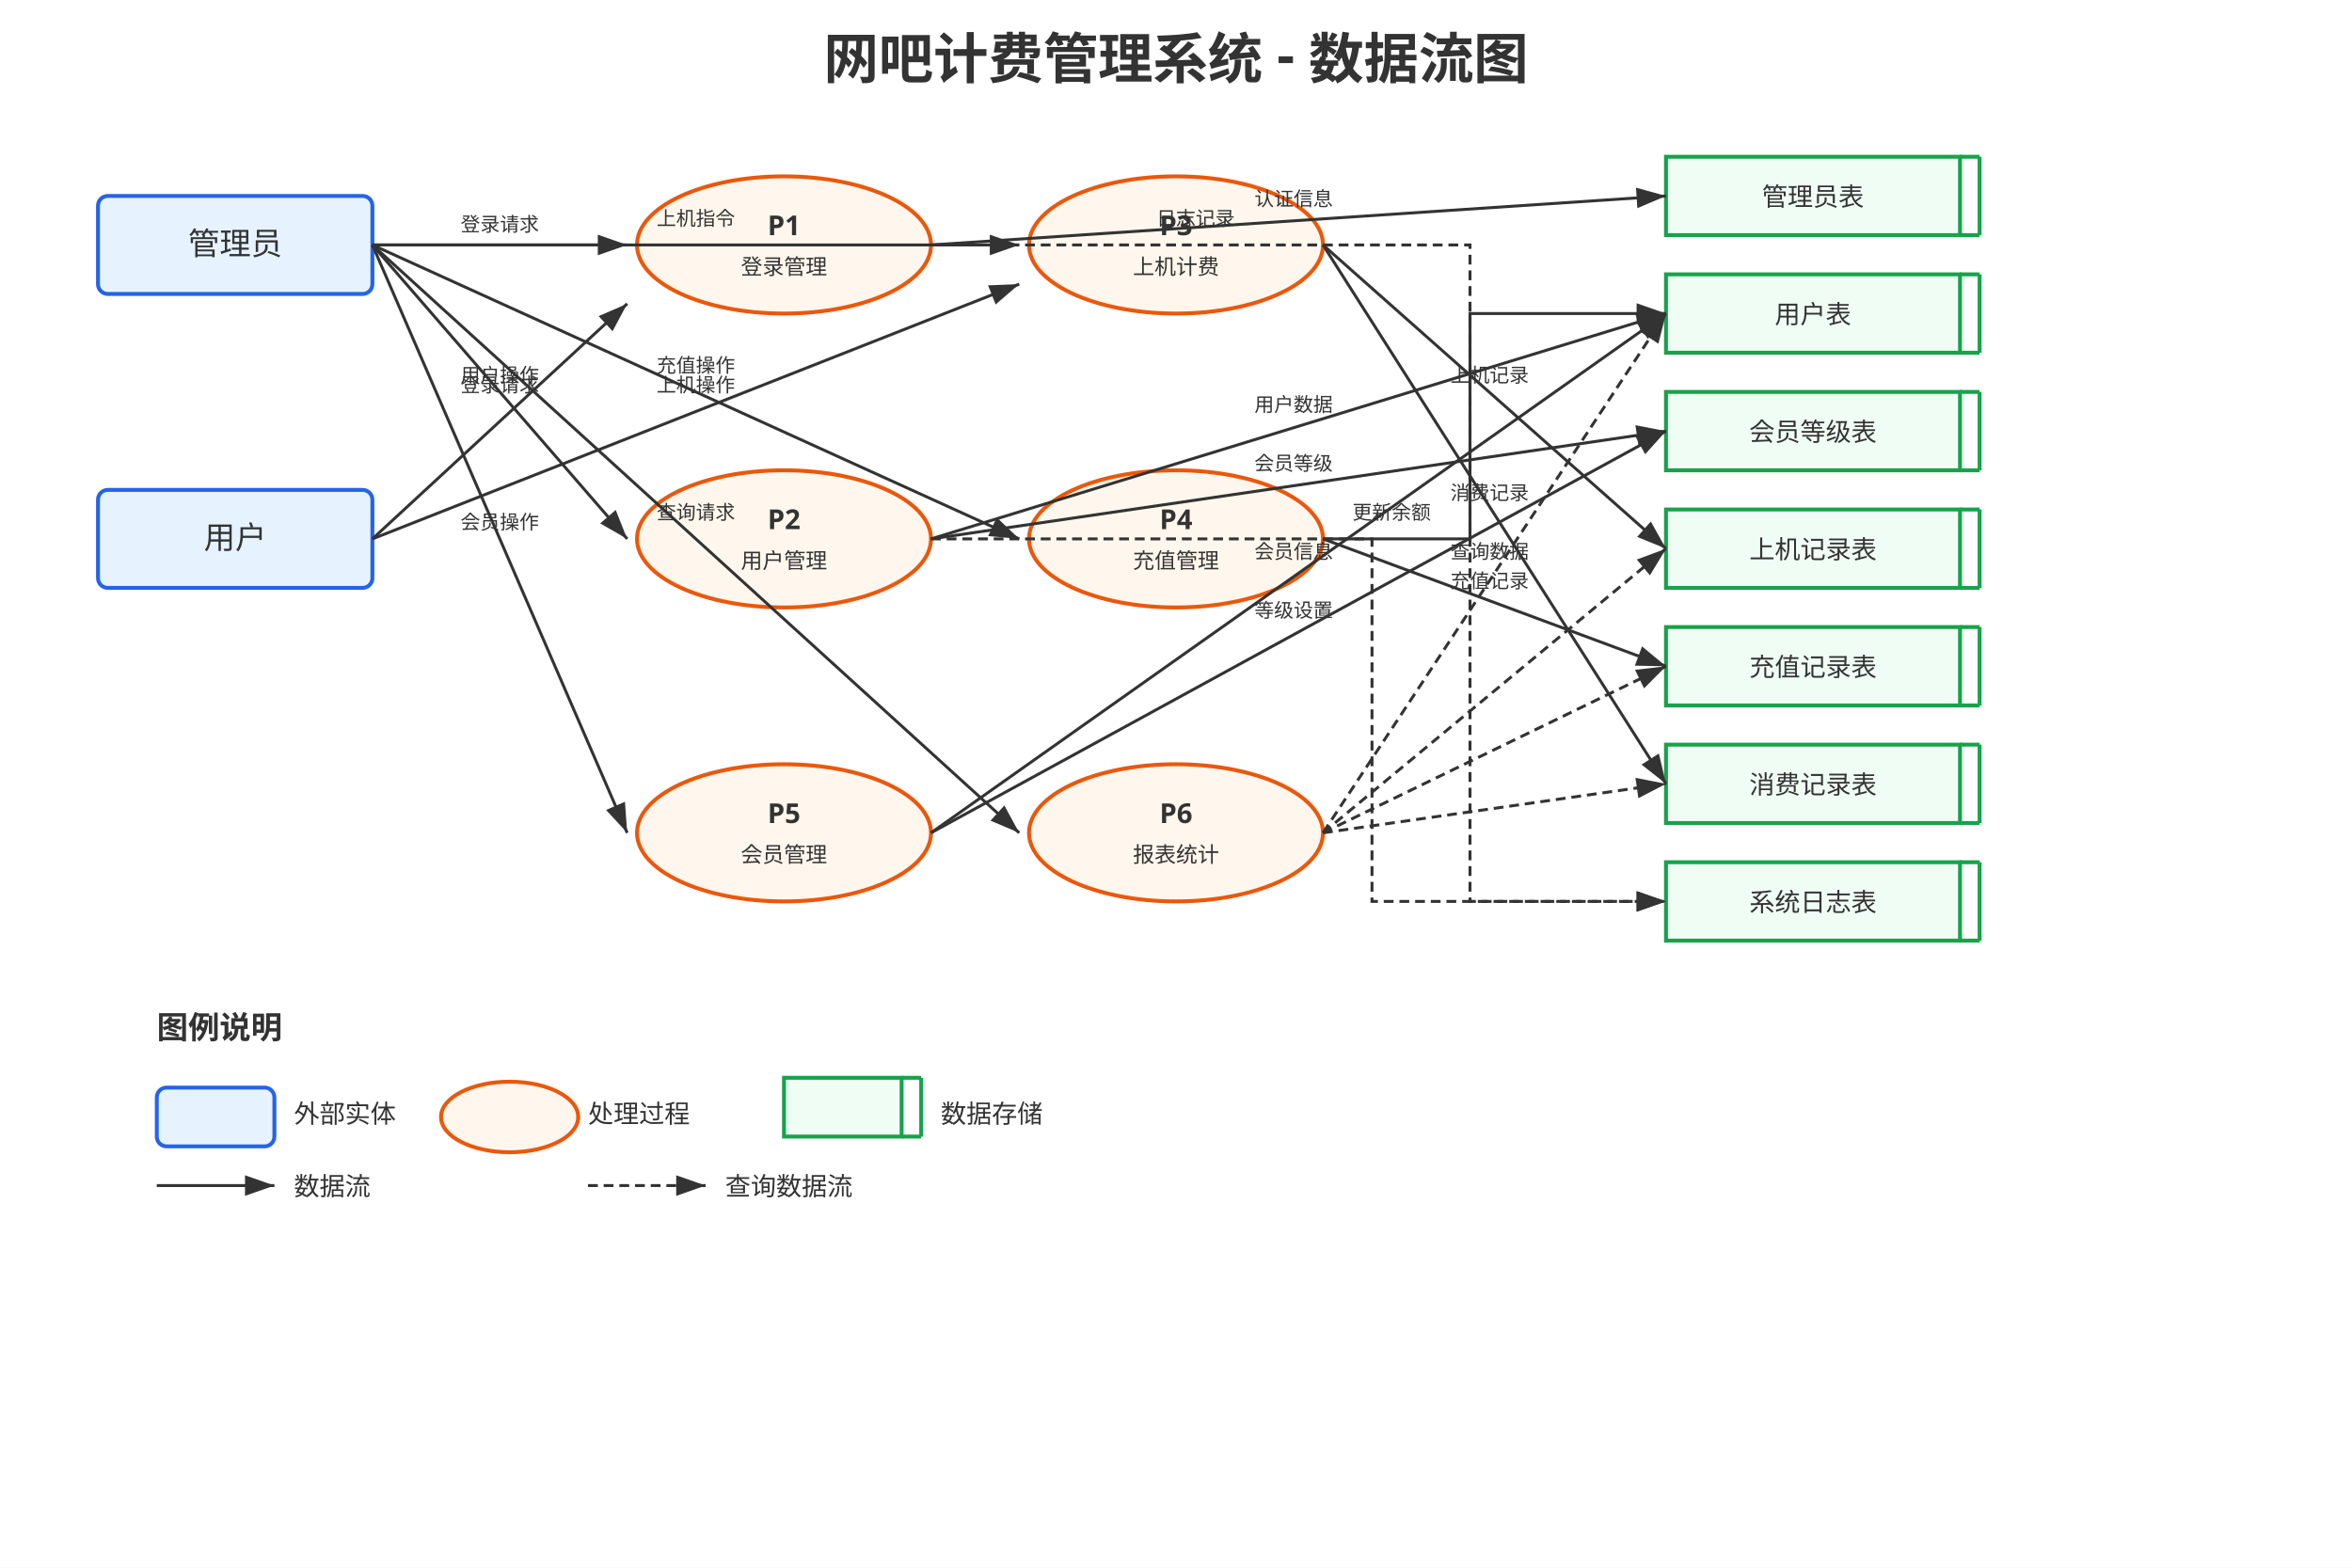
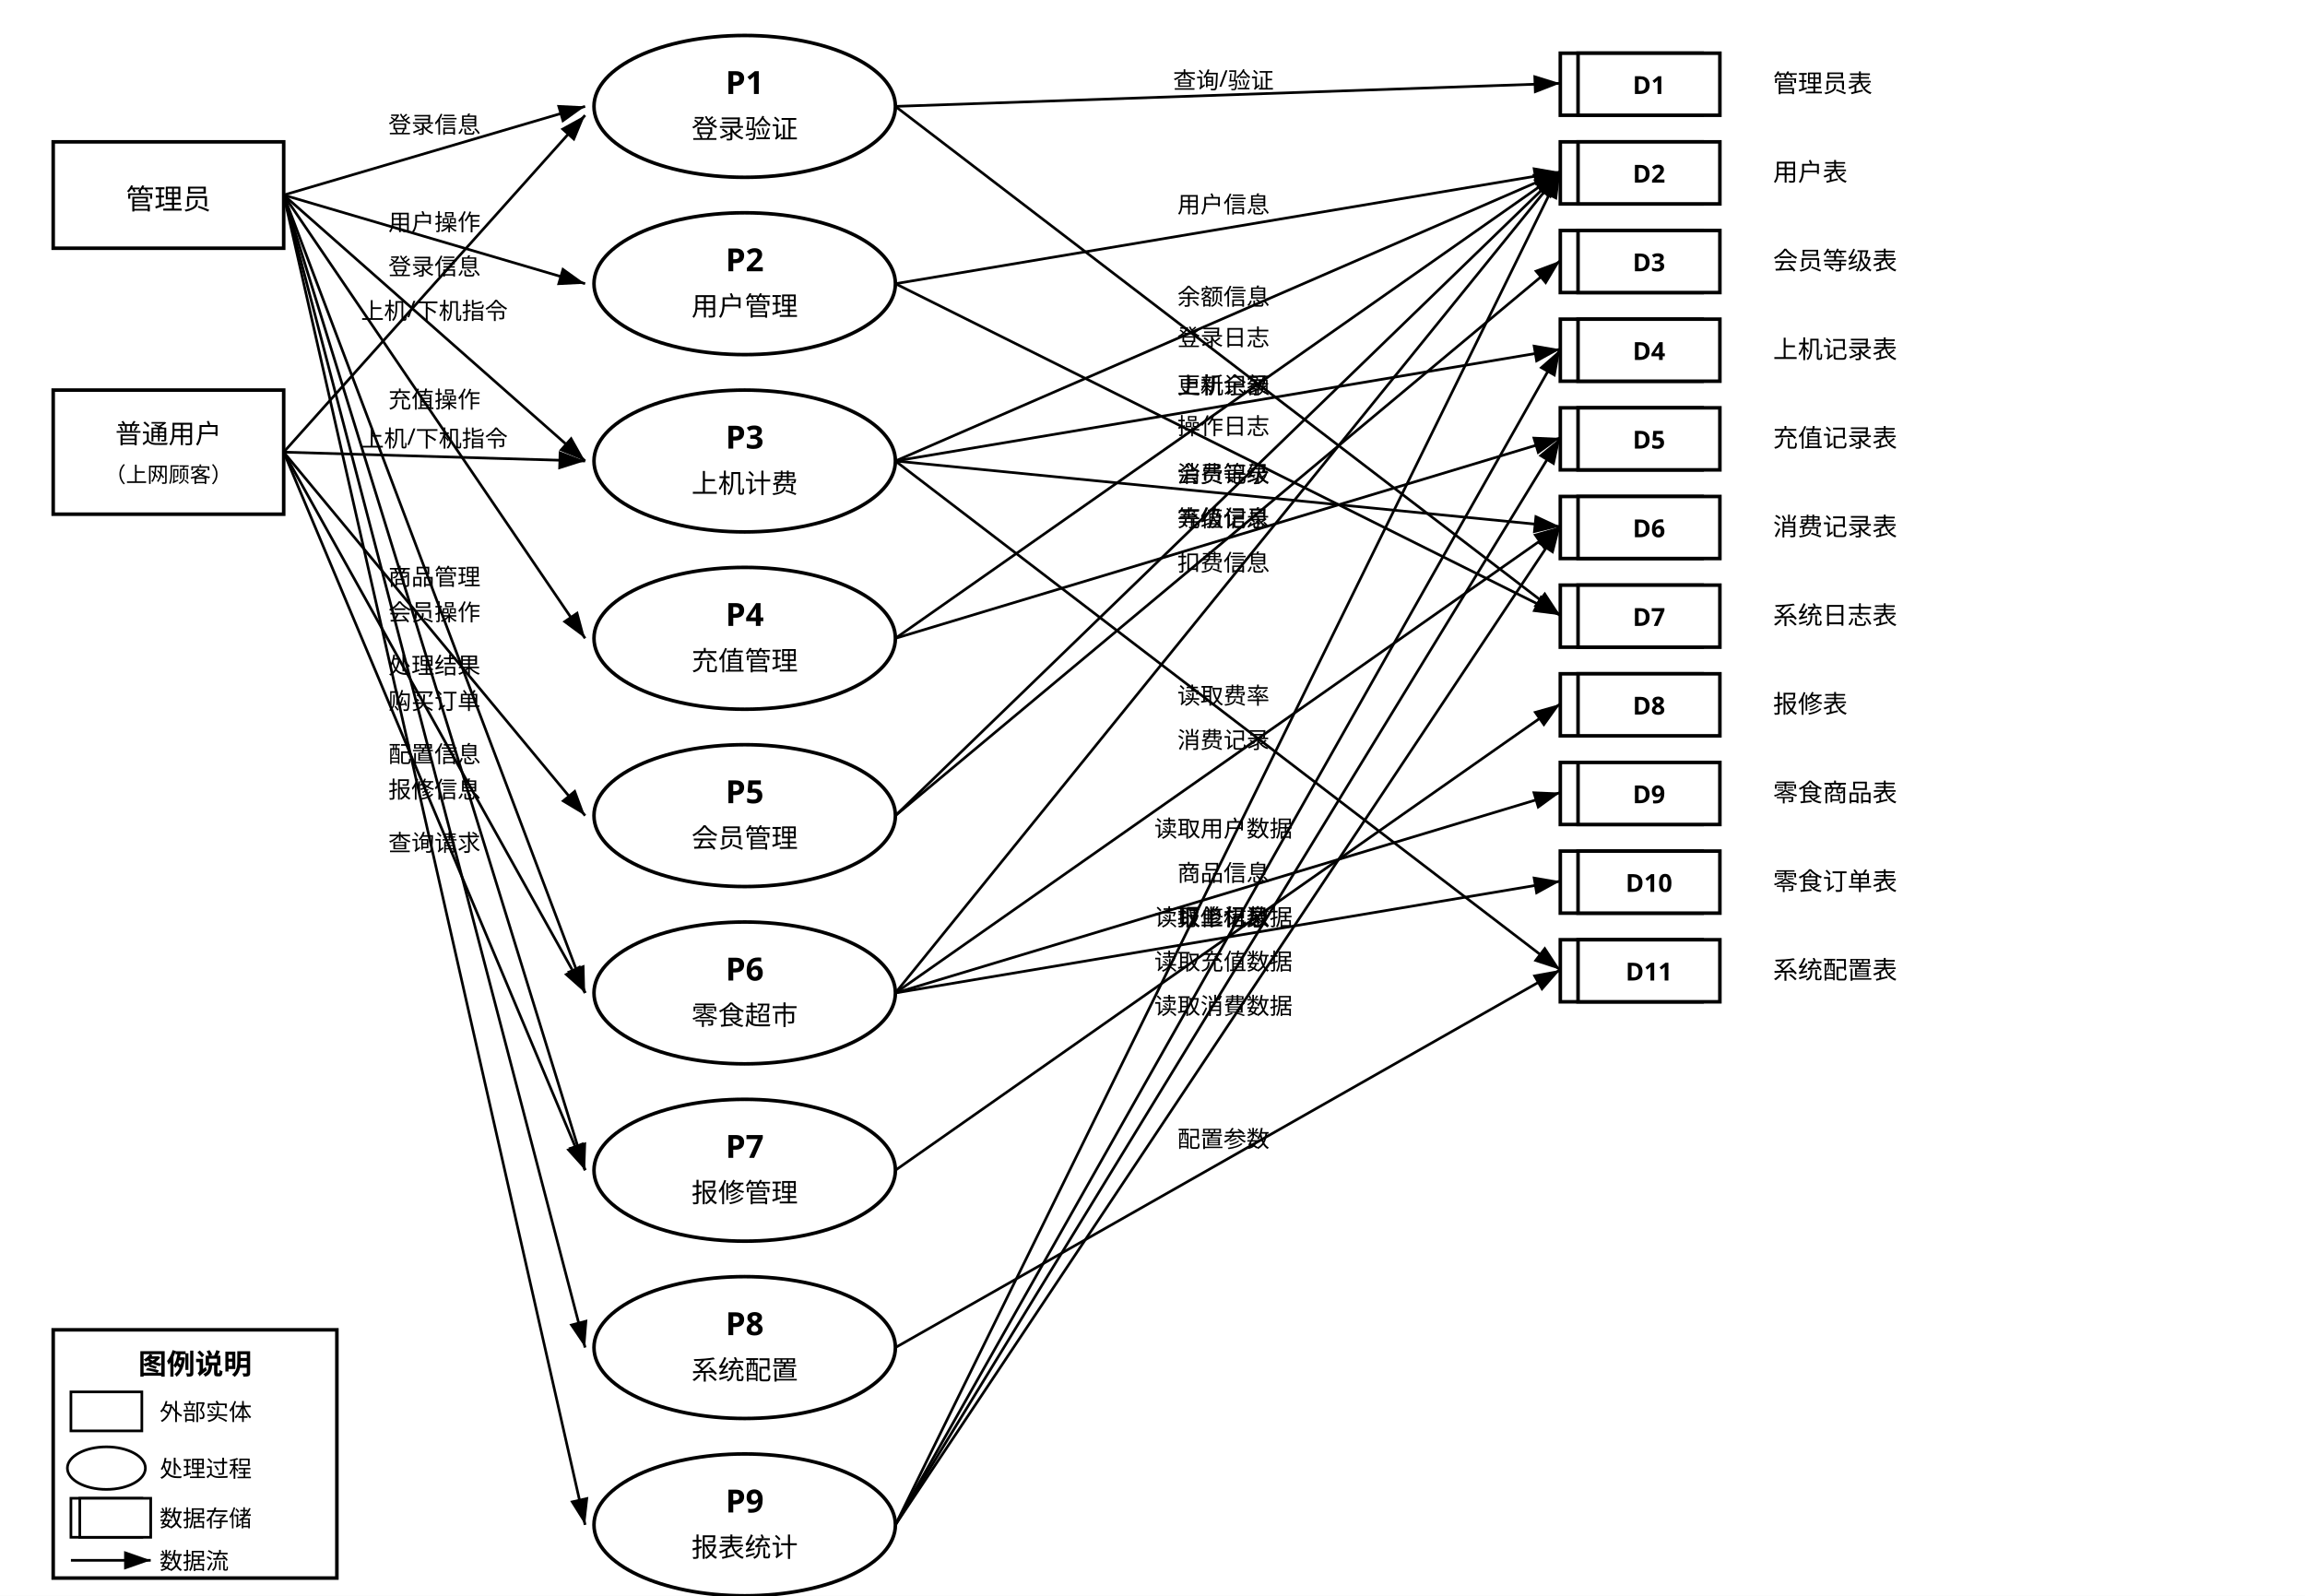
- <svg xmlns="http://www.w3.org/2000/svg" viewBox="0 0 1200 800" font-family="Microsoft YaHei, SimHei, sans-serif">
+ <svg xmlns="http://www.w3.org/2000/svg" viewBox="0 0 1300 900" font-family="SimHei, Microsoft YaHei, sans-serif">
  <defs>
    <marker id="arrow" markerWidth="10" markerHeight="7" refX="10" refY="3.5" orient="auto">
-       <polygon points="0 0, 10 3.5, 0 7" fill="#333" />
+       <polygon points="0 0, 10 3.5, 0 7" fill="#000" />
    </marker>
  </defs>
-   <rect width="1200" height="800" fill="#ffffff" />
-   <text x="600" y="40" text-anchor="middle" font-size="28" font-weight="bold" fill="#333">网吧计费管理系统 - 数据流图</text>
-   <rect x="50" y="100" width="140" height="50" rx="5" ry="5" fill="#e6f3ff" stroke="#2563eb" stroke-width="2" />
-   <text x="120" y="130" text-anchor="middle" font-size="16" fill="#333">管理员</text>
-   <rect x="50" y="250" width="140" height="50" rx="5" ry="5" fill="#e6f3ff" stroke="#2563eb" stroke-width="2" />
-   <text x="120" y="280" text-anchor="middle" font-size="16" fill="#333">用户</text>
-   <ellipse cx="400" cy="125" rx="75" ry="35" fill="#fff7ed" stroke="#ea580c" stroke-width="2" />
-   <text x="400" y="120" text-anchor="middle" font-size="14" font-weight="bold" fill="#333">P1</text>
-   <text x="400" y="140" text-anchor="middle" font-size="11" fill="#333">登录管理</text>
-   <ellipse cx="400" cy="275" rx="75" ry="35" fill="#fff7ed" stroke="#ea580c" stroke-width="2" />
-   <text x="400" y="270" text-anchor="middle" font-size="14" font-weight="bold" fill="#333">P2</text>
-   <text x="400" y="290" text-anchor="middle" font-size="11" fill="#333">用户管理</text>
-   <ellipse cx="600" cy="125" rx="75" ry="35" fill="#fff7ed" stroke="#ea580c" stroke-width="2" />
-   <text x="600" y="120" text-anchor="middle" font-size="14" font-weight="bold" fill="#333">P3</text>
-   <text x="600" y="140" text-anchor="middle" font-size="11" fill="#333">上机计费</text>
-   <ellipse cx="600" cy="275" rx="75" ry="35" fill="#fff7ed" stroke="#ea580c" stroke-width="2" />
-   <text x="600" y="270" text-anchor="middle" font-size="14" font-weight="bold" fill="#333">P4</text>
-   <text x="600" y="290" text-anchor="middle" font-size="11" fill="#333">充值管理</text>
-   <ellipse cx="400" cy="425" rx="75" ry="35" fill="#fff7ed" stroke="#ea580c" stroke-width="2" />
-   <text x="400" y="420" text-anchor="middle" font-size="14" font-weight="bold" fill="#333">P5</text>
-   <text x="400" y="440" text-anchor="middle" font-size="11" fill="#333">会员管理</text>
-   <ellipse cx="600" cy="425" rx="75" ry="35" fill="#fff7ed" stroke="#ea580c" stroke-width="2" />
-   <text x="600" y="420" text-anchor="middle" font-size="14" font-weight="bold" fill="#333">P6</text>
-   <text x="600" y="440" text-anchor="middle" font-size="11" fill="#333">报表统计</text>
-   <g transform="translate(850, 80)">
-     <rect x="0" y="0" width="150" height="40" fill="#f0fdf4" stroke="#16a34a" stroke-width="2" />
-     <line x1="150" y1="0" x2="160" y2="0" stroke="#16a34a" stroke-width="2" />
-     <line x1="160" y1="0" x2="160" y2="40" stroke="#16a34a" stroke-width="2" />
-     <line x1="150" y1="40" x2="160" y2="40" stroke="#16a34a" stroke-width="2" />
-     <text x="75" y="25" text-anchor="middle" font-size="13" fill="#333">管理员表</text>
+   <rect width="1300" height="900" fill="#fff" />
+   <rect x="30" y="80" width="130" height="60" fill="#fff" stroke="#000" stroke-width="2" />
+   <text x="95" y="118" text-anchor="middle" font-size="16" fill="#000">管理员</text>
+   <rect x="30" y="220" width="130" height="70" fill="#fff" stroke="#000" stroke-width="2" />
+   <text x="95" y="250" text-anchor="middle" font-size="15" fill="#000">普通用户</text>
+   <text x="95" y="272" text-anchor="middle" font-size="12" fill="#000">（上网顾客）</text>
+   <ellipse cx="420" cy="60" rx="85" ry="40" fill="#fff" stroke="#000" stroke-width="2" />
+   <text x="420" y="53" text-anchor="middle" font-size="18" font-weight="bold" fill="#000">P1</text>
+   <text x="420" y="78" text-anchor="middle" font-size="15" fill="#000">登录验证</text>
+   <ellipse cx="420" cy="160" rx="85" ry="40" fill="#fff" stroke="#000" stroke-width="2" />
+   <text x="420" y="153" text-anchor="middle" font-size="18" font-weight="bold" fill="#000">P2</text>
+   <text x="420" y="178" text-anchor="middle" font-size="15" fill="#000">用户管理</text>
+   <ellipse cx="420" cy="260" rx="85" ry="40" fill="#fff" stroke="#000" stroke-width="2" />
+   <text x="420" y="253" text-anchor="middle" font-size="18" font-weight="bold" fill="#000">P3</text>
+   <text x="420" y="278" text-anchor="middle" font-size="15" fill="#000">上机计费</text>
+   <ellipse cx="420" cy="360" rx="85" ry="40" fill="#fff" stroke="#000" stroke-width="2" />
+   <text x="420" y="353" text-anchor="middle" font-size="18" font-weight="bold" fill="#000">P4</text>
+   <text x="420" y="378" text-anchor="middle" font-size="15" fill="#000">充值管理</text>
+   <ellipse cx="420" cy="460" rx="85" ry="40" fill="#fff" stroke="#000" stroke-width="2" />
+   <text x="420" y="453" text-anchor="middle" font-size="18" font-weight="bold" fill="#000">P5</text>
+   <text x="420" y="478" text-anchor="middle" font-size="15" fill="#000">会员管理</text>
+   <ellipse cx="420" cy="560" rx="85" ry="40" fill="#fff" stroke="#000" stroke-width="2" />
+   <text x="420" y="553" text-anchor="middle" font-size="18" font-weight="bold" fill="#000">P6</text>
+   <text x="420" y="578" text-anchor="middle" font-size="15" fill="#000">零食超市</text>
+   <ellipse cx="420" cy="660" rx="85" ry="40" fill="#fff" stroke="#000" stroke-width="2" />
+   <text x="420" y="653" text-anchor="middle" font-size="18" font-weight="bold" fill="#000">P7</text>
+   <text x="420" y="678" text-anchor="middle" font-size="15" fill="#000">报修管理</text>
+   <ellipse cx="420" cy="760" rx="85" ry="40" fill="#fff" stroke="#000" stroke-width="2" />
+   <text x="420" y="753" text-anchor="middle" font-size="18" font-weight="bold" fill="#000">P8</text>
+   <text x="420" y="778" text-anchor="middle" font-size="15" fill="#000">系统配置</text>
+   <ellipse cx="420" cy="860" rx="85" ry="40" fill="#fff" stroke="#000" stroke-width="2" />
+   <text x="420" y="853" text-anchor="middle" font-size="18" font-weight="bold" fill="#000">P9</text>
+   <text x="420" y="878" text-anchor="middle" font-size="15" fill="#000">报表统计</text>
+   <g transform="translate(880, 30)">
+     <rect x="0" y="0" width="80" height="35" fill="#fff" stroke="#000" stroke-width="2" />
+     <rect x="10" y="0" width="80" height="35" fill="#fff" stroke="#000" stroke-width="2" />
+     <text x="50" y="23" text-anchor="middle" font-size="14" font-weight="bold" fill="#000">D1</text>
  </g>
-   <g transform="translate(850, 140)">
-     <rect x="0" y="0" width="150" height="40" fill="#f0fdf4" stroke="#16a34a" stroke-width="2" />
-     <line x1="150" y1="0" x2="160" y2="0" stroke="#16a34a" stroke-width="2" />
-     <line x1="160" y1="0" x2="160" y2="40" stroke="#16a34a" stroke-width="2" />
-     <line x1="150" y1="40" x2="160" y2="40" stroke="#16a34a" stroke-width="2" />
-     <text x="75" y="25" text-anchor="middle" font-size="13" fill="#333">用户表</text>
+   <text x="1000" y="52" text-anchor="start" font-size="14" fill="#000">管理员表</text>
+   <g transform="translate(880, 80)">
+     <rect x="0" y="0" width="80" height="35" fill="#fff" stroke="#000" stroke-width="2" />
+     <rect x="10" y="0" width="80" height="35" fill="#fff" stroke="#000" stroke-width="2" />
+     <text x="50" y="23" text-anchor="middle" font-size="14" font-weight="bold" fill="#000">D2</text>
  </g>
-   <g transform="translate(850, 200)">
-     <rect x="0" y="0" width="150" height="40" fill="#f0fdf4" stroke="#16a34a" stroke-width="2" />
-     <line x1="150" y1="0" x2="160" y2="0" stroke="#16a34a" stroke-width="2" />
-     <line x1="160" y1="0" x2="160" y2="40" stroke="#16a34a" stroke-width="2" />
-     <line x1="150" y1="40" x2="160" y2="40" stroke="#16a34a" stroke-width="2" />
-     <text x="75" y="25" text-anchor="middle" font-size="13" fill="#333">会员等级表</text>
+   <text x="1000" y="102" text-anchor="start" font-size="14" fill="#000">用户表</text>
+   <g transform="translate(880, 130)">
+     <rect x="0" y="0" width="80" height="35" fill="#fff" stroke="#000" stroke-width="2" />
+     <rect x="10" y="0" width="80" height="35" fill="#fff" stroke="#000" stroke-width="2" />
+     <text x="50" y="23" text-anchor="middle" font-size="14" font-weight="bold" fill="#000">D3</text>
  </g>
-   <g transform="translate(850, 260)">
-     <rect x="0" y="0" width="150" height="40" fill="#f0fdf4" stroke="#16a34a" stroke-width="2" />
-     <line x1="150" y1="0" x2="160" y2="0" stroke="#16a34a" stroke-width="2" />
-     <line x1="160" y1="0" x2="160" y2="40" stroke="#16a34a" stroke-width="2" />
-     <line x1="150" y1="40" x2="160" y2="40" stroke="#16a34a" stroke-width="2" />
-     <text x="75" y="25" text-anchor="middle" font-size="13" fill="#333">上机记录表</text>
+   <text x="1000" y="152" text-anchor="start" font-size="14" fill="#000">会员等级表</text>
+   <g transform="translate(880, 180)">
+     <rect x="0" y="0" width="80" height="35" fill="#fff" stroke="#000" stroke-width="2" />
+     <rect x="10" y="0" width="80" height="35" fill="#fff" stroke="#000" stroke-width="2" />
+     <text x="50" y="23" text-anchor="middle" font-size="14" font-weight="bold" fill="#000">D4</text>
  </g>
-   <g transform="translate(850, 320)">
-     <rect x="0" y="0" width="150" height="40" fill="#f0fdf4" stroke="#16a34a" stroke-width="2" />
-     <line x1="150" y1="0" x2="160" y2="0" stroke="#16a34a" stroke-width="2" />
-     <line x1="160" y1="0" x2="160" y2="40" stroke="#16a34a" stroke-width="2" />
-     <line x1="150" y1="40" x2="160" y2="40" stroke="#16a34a" stroke-width="2" />
-     <text x="75" y="25" text-anchor="middle" font-size="13" fill="#333">充值记录表</text>
+   <text x="1000" y="202" text-anchor="start" font-size="14" fill="#000">上机记录表</text>
+   <g transform="translate(880, 230)">
+     <rect x="0" y="0" width="80" height="35" fill="#fff" stroke="#000" stroke-width="2" />
+     <rect x="10" y="0" width="80" height="35" fill="#fff" stroke="#000" stroke-width="2" />
+     <text x="50" y="23" text-anchor="middle" font-size="14" font-weight="bold" fill="#000">D5</text>
  </g>
-   <g transform="translate(850, 380)">
-     <rect x="0" y="0" width="150" height="40" fill="#f0fdf4" stroke="#16a34a" stroke-width="2" />
-     <line x1="150" y1="0" x2="160" y2="0" stroke="#16a34a" stroke-width="2" />
-     <line x1="160" y1="0" x2="160" y2="40" stroke="#16a34a" stroke-width="2" />
-     <line x1="150" y1="40" x2="160" y2="40" stroke="#16a34a" stroke-width="2" />
-     <text x="75" y="25" text-anchor="middle" font-size="13" fill="#333">消费记录表</text>
+   <text x="1000" y="252" text-anchor="start" font-size="14" fill="#000">充值记录表</text>
+   <g transform="translate(880, 280)">
+     <rect x="0" y="0" width="80" height="35" fill="#fff" stroke="#000" stroke-width="2" />
+     <rect x="10" y="0" width="80" height="35" fill="#fff" stroke="#000" stroke-width="2" />
+     <text x="50" y="23" text-anchor="middle" font-size="14" font-weight="bold" fill="#000">D6</text>
  </g>
-   <g transform="translate(850, 440)">
-     <rect x="0" y="0" width="150" height="40" fill="#f0fdf4" stroke="#16a34a" stroke-width="2" />
-     <line x1="150" y1="0" x2="160" y2="0" stroke="#16a34a" stroke-width="2" />
-     <line x1="160" y1="0" x2="160" y2="40" stroke="#16a34a" stroke-width="2" />
-     <line x1="150" y1="40" x2="160" y2="40" stroke="#16a34a" stroke-width="2" />
-     <text x="75" y="25" text-anchor="middle" font-size="13" fill="#333">系统日志表</text>
+   <text x="1000" y="302" text-anchor="start" font-size="14" fill="#000">消费记录表</text>
+   <g transform="translate(880, 330)">
+     <rect x="0" y="0" width="80" height="35" fill="#fff" stroke="#000" stroke-width="2" />
+     <rect x="10" y="0" width="80" height="35" fill="#fff" stroke="#000" stroke-width="2" />
+     <text x="50" y="23" text-anchor="middle" font-size="14" font-weight="bold" fill="#000">D7</text>
  </g>
-   <path d="M 190 125 L 320 125" stroke="#333" stroke-width="1.5" fill="none" marker-end="url(#arrow)" />
-   <text x="255" y="118" text-anchor="middle" font-size="10" fill="#333">登录请求</text>
-   <path d="M 190 275 L 320 155" stroke="#333" stroke-width="1.5" fill="none" marker-end="url(#arrow)" />
-   <text x="255" y="200" text-anchor="middle" font-size="10" fill="#333">登录请求</text>
-   <path d="M 475 125 L 850 100" stroke="#333" stroke-width="1.5" fill="none" marker-end="url(#arrow)" />
-   <text x="660" y="105" text-anchor="middle" font-size="10" fill="#333">认证信息</text>
-   <path d="M 475 125 L 750 125 L 750 460 L 850 460" stroke="#333" stroke-width="1.5" fill="none" marker-end="url(#arrow)" stroke-dasharray="5,3" />
-   <text x="610" y="115" text-anchor="middle" font-size="10" fill="#333">日志记录</text>
-   <path d="M 190 125 L 320 275" stroke="#333" stroke-width="1.5" fill="none" marker-end="url(#arrow)" />
-   <text x="255" y="195" text-anchor="middle" font-size="10" fill="#333">用户操作</text>
-   <path d="M 475 275 L 850 160" stroke="#333" stroke-width="1.5" fill="none" marker-end="url(#arrow)" />
-   <text x="660" y="210" text-anchor="middle" font-size="10" fill="#333">用户数据</text>
-   <path d="M 475 275 L 850 220" stroke="#333" stroke-width="1.5" fill="none" marker-end="url(#arrow)" />
-   <text x="660" y="240" text-anchor="middle" font-size="10" fill="#333">会员等级</text>
-   <path d="M 475 275 L 700 275 L 700 460 L 850 460" stroke="#333" stroke-width="1.5" fill="none" marker-end="url(#arrow)" stroke-dasharray="5,3" />
-   <path d="M 190 125 L 520 125" stroke="#333" stroke-width="1.5" fill="none" marker-end="url(#arrow)" />
-   <text x="355" y="115" text-anchor="middle" font-size="10" fill="#333">上机指令</text>
-   <path d="M 190 275 L 520 145" stroke="#333" stroke-width="1.5" fill="none" marker-end="url(#arrow)" />
-   <text x="355" y="200" text-anchor="middle" font-size="10" fill="#333">上机操作</text>
-   <path d="M 675 125 L 850 280" stroke="#333" stroke-width="1.5" fill="none" marker-end="url(#arrow)" />
-   <text x="760" y="195" text-anchor="middle" font-size="10" fill="#333">上机记录</text>
-   <path d="M 675 125 L 850 400" stroke="#333" stroke-width="1.5" fill="none" marker-end="url(#arrow)" />
-   <text x="760" y="255" text-anchor="middle" font-size="10" fill="#333">消费记录</text>
-   <path d="M 190 125 L 520 275" stroke="#333" stroke-width="1.5" fill="none" marker-end="url(#arrow)" />
-   <text x="355" y="190" text-anchor="middle" font-size="10" fill="#333">充值操作</text>
-   <path d="M 675 275 L 850 340" stroke="#333" stroke-width="1.5" fill="none" marker-end="url(#arrow)" />
-   <text x="760" y="300" text-anchor="middle" font-size="10" fill="#333">充值记录</text>
-   <path d="M 675 275 L 750 275 L 750 160 L 850 160" stroke="#333" stroke-width="1.5" fill="none" marker-end="url(#arrow)" />
-   <text x="710" y="265" text-anchor="middle" font-size="10" fill="#333">更新余额</text>
-   <path d="M 190 125 L 320 425" stroke="#333" stroke-width="1.5" fill="none" marker-end="url(#arrow)" />
-   <text x="255" y="270" text-anchor="middle" font-size="10" fill="#333">会员操作</text>
-   <path d="M 475 425 L 850 220" stroke="#333" stroke-width="1.5" fill="none" marker-end="url(#arrow)" />
-   <text x="660" y="315" text-anchor="middle" font-size="10" fill="#333">等级设置</text>
-   <path d="M 475 425 L 850 160" stroke="#333" stroke-width="1.5" fill="none" marker-end="url(#arrow)" />
-   <text x="660" y="285" text-anchor="middle" font-size="10" fill="#333">会员信息</text>
-   <path d="M 190 125 L 520 425" stroke="#333" stroke-width="1.5" fill="none" marker-end="url(#arrow)" />
-   <text x="355" y="265" text-anchor="middle" font-size="10" fill="#333">查询请求</text>
-   <path d="M 675 425 L 850 160" stroke="#333" stroke-width="1.5" fill="none" marker-end="url(#arrow)" stroke-dasharray="5,3" />
-   <text x="760" y="285" text-anchor="middle" font-size="10" fill="#333">查询数据</text>
-   <path d="M 675 425 L 850 280" stroke="#333" stroke-width="1.5" fill="none" marker-end="url(#arrow)" stroke-dasharray="5,3" />
-   <path d="M 675 425 L 850 340" stroke="#333" stroke-width="1.5" fill="none" marker-end="url(#arrow)" stroke-dasharray="5,3" />
-   <path d="M 675 425 L 850 400" stroke="#333" stroke-width="1.5" fill="none" marker-end="url(#arrow)" stroke-dasharray="5,3" />
-   <g transform="translate(80, 530)">
-     <text x="0" y="0" font-size="16" font-weight="bold" fill="#333">图例说明</text>
-     <rect x="0" y="25" width="60" height="30" rx="5" ry="5" fill="#e6f3ff" stroke="#2563eb" stroke-width="2" />
-     <text x="70" y="43" font-size="13" fill="#333">外部实体</text>
-     <ellipse cx="180" cy="40" rx="35" ry="18" fill="#fff7ed" stroke="#ea580c" stroke-width="2" />
-     <text x="220" y="43" font-size="13" fill="#333">处理过程</text>
-     <g transform="translate(320, 20)">
-       <rect x="0" y="0" width="60" height="30" fill="#f0fdf4" stroke="#16a34a" stroke-width="2" />
-       <line x1="60" y1="0" x2="70" y2="0" stroke="#16a34a" stroke-width="2" />
-       <line x1="70" y1="0" x2="70" y2="30" stroke="#16a34a" stroke-width="2" />
-       <line x1="60" y1="30" x2="70" y2="30" stroke="#16a34a" stroke-width="2" />
+   <text x="1000" y="352" text-anchor="start" font-size="14" fill="#000">系统日志表</text>
+   <g transform="translate(880, 380)">
+     <rect x="0" y="0" width="80" height="35" fill="#fff" stroke="#000" stroke-width="2" />
+     <rect x="10" y="0" width="80" height="35" fill="#fff" stroke="#000" stroke-width="2" />
+     <text x="50" y="23" text-anchor="middle" font-size="14" font-weight="bold" fill="#000">D8</text>
+   </g>
+   <text x="1000" y="402" text-anchor="start" font-size="14" fill="#000">报修表</text>
+   <g transform="translate(880, 430)">
+     <rect x="0" y="0" width="80" height="35" fill="#fff" stroke="#000" stroke-width="2" />
+     <rect x="10" y="0" width="80" height="35" fill="#fff" stroke="#000" stroke-width="2" />
+     <text x="50" y="23" text-anchor="middle" font-size="14" font-weight="bold" fill="#000">D9</text>
+   </g>
+   <text x="1000" y="452" text-anchor="start" font-size="14" fill="#000">零食商品表</text>
+   <g transform="translate(880, 480)">
+     <rect x="0" y="0" width="80" height="35" fill="#fff" stroke="#000" stroke-width="2" />
+     <rect x="10" y="0" width="80" height="35" fill="#fff" stroke="#000" stroke-width="2" />
+     <text x="50" y="23" text-anchor="middle" font-size="14" font-weight="bold" fill="#000">D10</text>
+   </g>
+   <text x="1000" y="502" text-anchor="start" font-size="14" fill="#000">零食订单表</text>
+   <g transform="translate(880, 530)">
+     <rect x="0" y="0" width="80" height="35" fill="#fff" stroke="#000" stroke-width="2" />
+     <rect x="10" y="0" width="80" height="35" fill="#fff" stroke="#000" stroke-width="2" />
+     <text x="50" y="23" text-anchor="middle" font-size="14" font-weight="bold" fill="#000">D11</text>
+   </g>
+   <text x="1000" y="552" text-anchor="start" font-size="14" fill="#000">系统配置表</text>
+   <path d="M 160 110 L 330 60" stroke="#000" stroke-width="1.5" fill="none" marker-end="url(#arrow)" />
+   <text x="245" y="75" text-anchor="middle" font-size="13" fill="#000">登录信息</text>
+   <path d="M 160 255 L 330 65" stroke="#000" stroke-width="1.5" fill="none" marker-end="url(#arrow)" />
+   <text x="245" y="155" text-anchor="middle" font-size="13" fill="#000">登录信息</text>
+   <path d="M 505 60 L 880 47" stroke="#000" stroke-width="1.5" fill="none" marker-end="url(#arrow)" />
+   <text x="690" y="50" text-anchor="middle" font-size="13" fill="#000">查询/验证</text>
+   <path d="M 505 60 L 880 347" stroke="#000" stroke-width="1.5" fill="none" marker-end="url(#arrow)" />
+   <text x="690" y="195" text-anchor="middle" font-size="13" fill="#000">登录日志</text>
+   <path d="M 160 110 L 330 160" stroke="#000" stroke-width="1.5" fill="none" marker-end="url(#arrow)" />
+   <text x="245" y="130" text-anchor="middle" font-size="13" fill="#000">用户操作</text>
+   <path d="M 505 160 L 880 97" stroke="#000" stroke-width="1.5" fill="none" marker-end="url(#arrow)" />
+   <text x="690" y="120" text-anchor="middle" font-size="13" fill="#000">用户信息</text>
+   <path d="M 505 160 L 880 347" stroke="#000" stroke-width="1.5" fill="none" marker-end="url(#arrow)" />
+   <text x="690" y="245" text-anchor="middle" font-size="13" fill="#000">操作日志</text>
+   <path d="M 160 110 L 330 260" stroke="#000" stroke-width="1.5" fill="none" marker-end="url(#arrow)" />
+   <text x="245" y="180" text-anchor="middle" font-size="13" fill="#000">上机/下机指令</text>
+   <path d="M 160 255 L 330 260" stroke="#000" stroke-width="1.5" fill="none" marker-end="url(#arrow)" />
+   <text x="245" y="252" text-anchor="middle" font-size="13" fill="#000">上机/下机指令</text>
+   <path d="M 505 260 L 880 197" stroke="#000" stroke-width="1.5" fill="none" marker-end="url(#arrow)" />
+   <text x="690" y="222" text-anchor="middle" font-size="13" fill="#000">上机记录</text>
+   <path d="M 505 260 L 880 97" stroke="#000" stroke-width="1.5" fill="none" marker-end="url(#arrow)" />
+   <text x="690" y="172" text-anchor="middle" font-size="13" fill="#000">余额信息</text>
+   <path d="M 505 260 L 880 297" stroke="#000" stroke-width="1.5" fill="none" marker-end="url(#arrow)" />
+   <text x="690" y="272" text-anchor="middle" font-size="13" fill="#000">消费记录</text>
+   <path d="M 505 260 L 880 547" stroke="#000" stroke-width="1.5" fill="none" marker-end="url(#arrow)" />
+   <text x="690" y="397" text-anchor="middle" font-size="13" fill="#000">读取费率</text>
+   <path d="M 160 110 L 330 360" stroke="#000" stroke-width="1.5" fill="none" marker-end="url(#arrow)" />
+   <text x="245" y="230" text-anchor="middle" font-size="13" fill="#000">充值操作</text>
+   <path d="M 505 360 L 880 247" stroke="#000" stroke-width="1.5" fill="none" marker-end="url(#arrow)" />
+   <text x="690" y="297" text-anchor="middle" font-size="13" fill="#000">充值记录</text>
+   <path d="M 505 360 L 880 97" stroke="#000" stroke-width="1.5" fill="none" marker-end="url(#arrow)" />
+   <text x="690" y="222" text-anchor="middle" font-size="13" fill="#000">更新余额</text>
+   <path d="M 160 255 L 330 460" stroke="#000" stroke-width="1.5" fill="none" marker-end="url(#arrow)" />
+   <text x="245" y="350" text-anchor="middle" font-size="13" fill="#000">会员操作</text>
+   <path d="M 505 460 L 880 147" stroke="#000" stroke-width="1.5" fill="none" marker-end="url(#arrow)" />
+   <text x="690" y="297" text-anchor="middle" font-size="13" fill="#000">等级信息</text>
+   <path d="M 505 460 L 880 97" stroke="#000" stroke-width="1.5" fill="none" marker-end="url(#arrow)" />
+   <text x="690" y="272" text-anchor="middle" font-size="13" fill="#000">会员等级</text>
+   <path d="M 160 110 L 330 560" stroke="#000" stroke-width="1.5" fill="none" marker-end="url(#arrow)" />
+   <text x="245" y="330" text-anchor="middle" font-size="13" fill="#000">商品管理</text>
+   <path d="M 160 255 L 330 560" stroke="#000" stroke-width="1.5" fill="none" marker-end="url(#arrow)" />
+   <text x="245" y="400" text-anchor="middle" font-size="13" fill="#000">购买订单</text>
+   <path d="M 505 560 L 880 447" stroke="#000" stroke-width="1.5" fill="none" marker-end="url(#arrow)" />
+   <text x="690" y="497" text-anchor="middle" font-size="13" fill="#000">商品信息</text>
+   <path d="M 505 560 L 880 497" stroke="#000" stroke-width="1.5" fill="none" marker-end="url(#arrow)" />
+   <text x="690" y="522" text-anchor="middle" font-size="13" fill="#000">订单信息</text>
+   <path d="M 505 560 L 880 97" stroke="#000" stroke-width="1.5" fill="none" marker-end="url(#arrow)" />
+   <text x="690" y="322" text-anchor="middle" font-size="13" fill="#000">扣费信息</text>
+   <path d="M 505 560 L 880 297" stroke="#000" stroke-width="1.5" fill="none" marker-end="url(#arrow)" />
+   <text x="690" y="422" text-anchor="middle" font-size="13" fill="#000">消费记录</text>
+   <path d="M 160 255 L 330 660" stroke="#000" stroke-width="1.5" fill="none" marker-end="url(#arrow)" />
+   <text x="245" y="450" text-anchor="middle" font-size="13" fill="#000">报修信息</text>
+   <path d="M 160 110 L 330 660" stroke="#000" stroke-width="1.5" fill="none" marker-end="url(#arrow)" />
+   <text x="245" y="380" text-anchor="middle" font-size="13" fill="#000">处理结果</text>
+   <path d="M 505 660 L 880 397" stroke="#000" stroke-width="1.5" fill="none" marker-end="url(#arrow)" />
+   <text x="690" y="522" text-anchor="middle" font-size="13" fill="#000">报修记录</text>
+   <path d="M 160 110 L 330 760" stroke="#000" stroke-width="1.5" fill="none" marker-end="url(#arrow)" />
+   <text x="245" y="430" text-anchor="middle" font-size="13" fill="#000">配置信息</text>
+   <path d="M 505 760 L 880 547" stroke="#000" stroke-width="1.5" fill="none" marker-end="url(#arrow)" />
+   <text x="690" y="647" text-anchor="middle" font-size="13" fill="#000">配置参数</text>
+   <path d="M 160 110 L 330 860" stroke="#000" stroke-width="1.5" fill="none" marker-end="url(#arrow)" />
+   <text x="245" y="480" text-anchor="middle" font-size="13" fill="#000">查询请求</text>
+   <path d="M 505 860 L 880 97" stroke="#000" stroke-width="1.5" fill="none" marker-end="url(#arrow)" />
+   <text x="690" y="472" text-anchor="middle" font-size="13" fill="#000">读取用户数据</text>
+   <path d="M 505 860 L 880 197" stroke="#000" stroke-width="1.5" fill="none" marker-end="url(#arrow)" />
+   <text x="690" y="522" text-anchor="middle" font-size="13" fill="#000">读取上机数据</text>
+   <path d="M 505 860 L 880 247" stroke="#000" stroke-width="1.5" fill="none" marker-end="url(#arrow)" />
+   <text x="690" y="547" text-anchor="middle" font-size="13" fill="#000">读取充值数据</text>
+   <path d="M 505 860 L 880 297" stroke="#000" stroke-width="1.5" fill="none" marker-end="url(#arrow)" />
+   <text x="690" y="572" text-anchor="middle" font-size="13" fill="#000">读取消費数据</text>
+   <g transform="translate(30, 750)">
+     <rect x="0" y="0" width="160" height="140" fill="#fff" stroke="#000" stroke-width="2" />
+     <text x="80" y="25" text-anchor="middle" font-size="16" font-weight="bold" fill="#000">图例说明</text>
+     <rect x="10" y="35" width="40" height="22" fill="#fff" stroke="#000" stroke-width="1.5" />
+     <text x="60" y="51" text-anchor="start" font-size="13" fill="#000">外部实体</text>
+     <ellipse cx="30" cy="78" rx="22" ry="12" fill="#fff" stroke="#000" stroke-width="1.5" />
+     <text x="60" y="83" text-anchor="start" font-size="13" fill="#000">处理过程</text>
+     <g transform="translate(10, 95)">
+       <rect x="0" y="0" width="40" height="22" fill="#fff" stroke="#000" stroke-width="1.5" />
+       <rect x="5" y="0" width="40" height="22" fill="#fff" stroke="#000" stroke-width="1.5" />
    </g>
-     <text x="400" y="43" font-size="13" fill="#333">数据存储</text>
-     <line x1="0" y1="75" x2="60" y2="75" stroke="#333" stroke-width="1.5" marker-end="url(#arrow)" />
-     <text x="70" y="80" font-size="13" fill="#333">数据流</text>
-     <line x1="220" y1="75" x2="280" y2="75" stroke="#333" stroke-width="1.5" marker-end="url(#arrow)" stroke-dasharray="5,3" />
-     <text x="290" y="80" font-size="13" fill="#333">查询数据流</text>
+     <text x="60" y="111" text-anchor="start" font-size="13" fill="#000">数据存储</text>
+     <line x1="10" y1="130" x2="55" y2="130" stroke="#000" stroke-width="1.5" marker-end="url(#arrow)" />
+     <text x="60" y="135" text-anchor="start" font-size="13" fill="#000">数据流</text>
  </g>
</svg>
